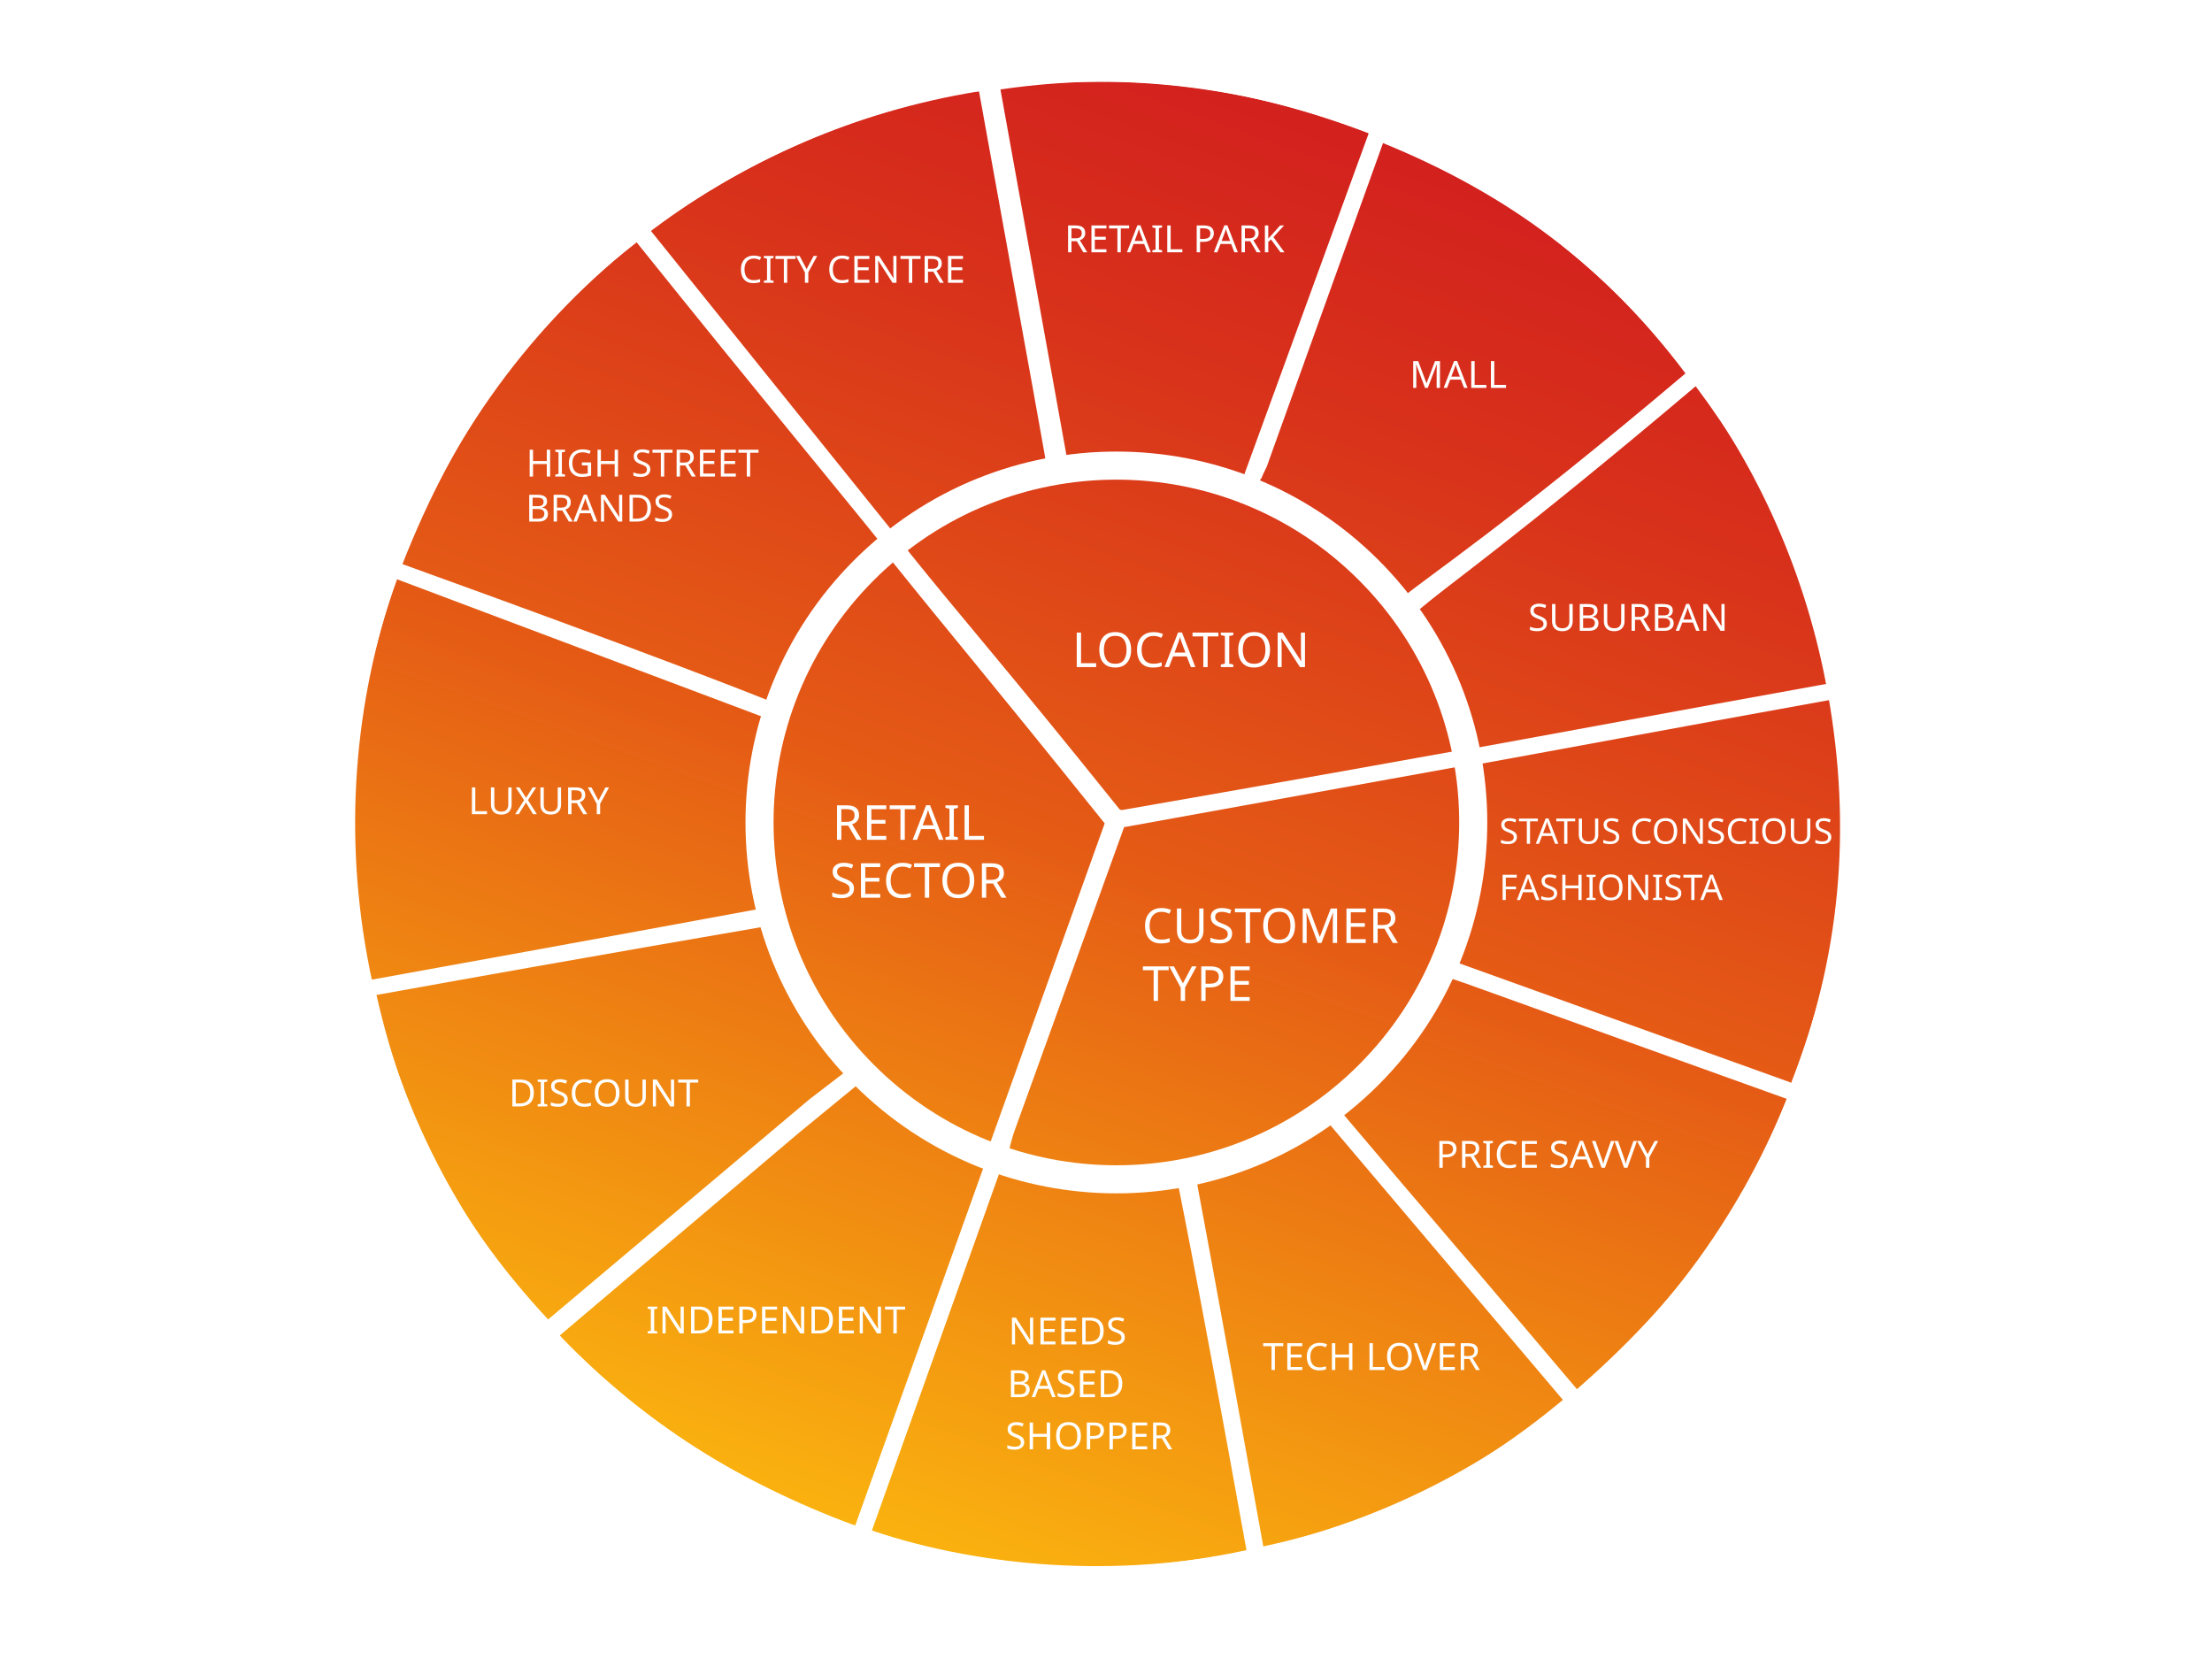
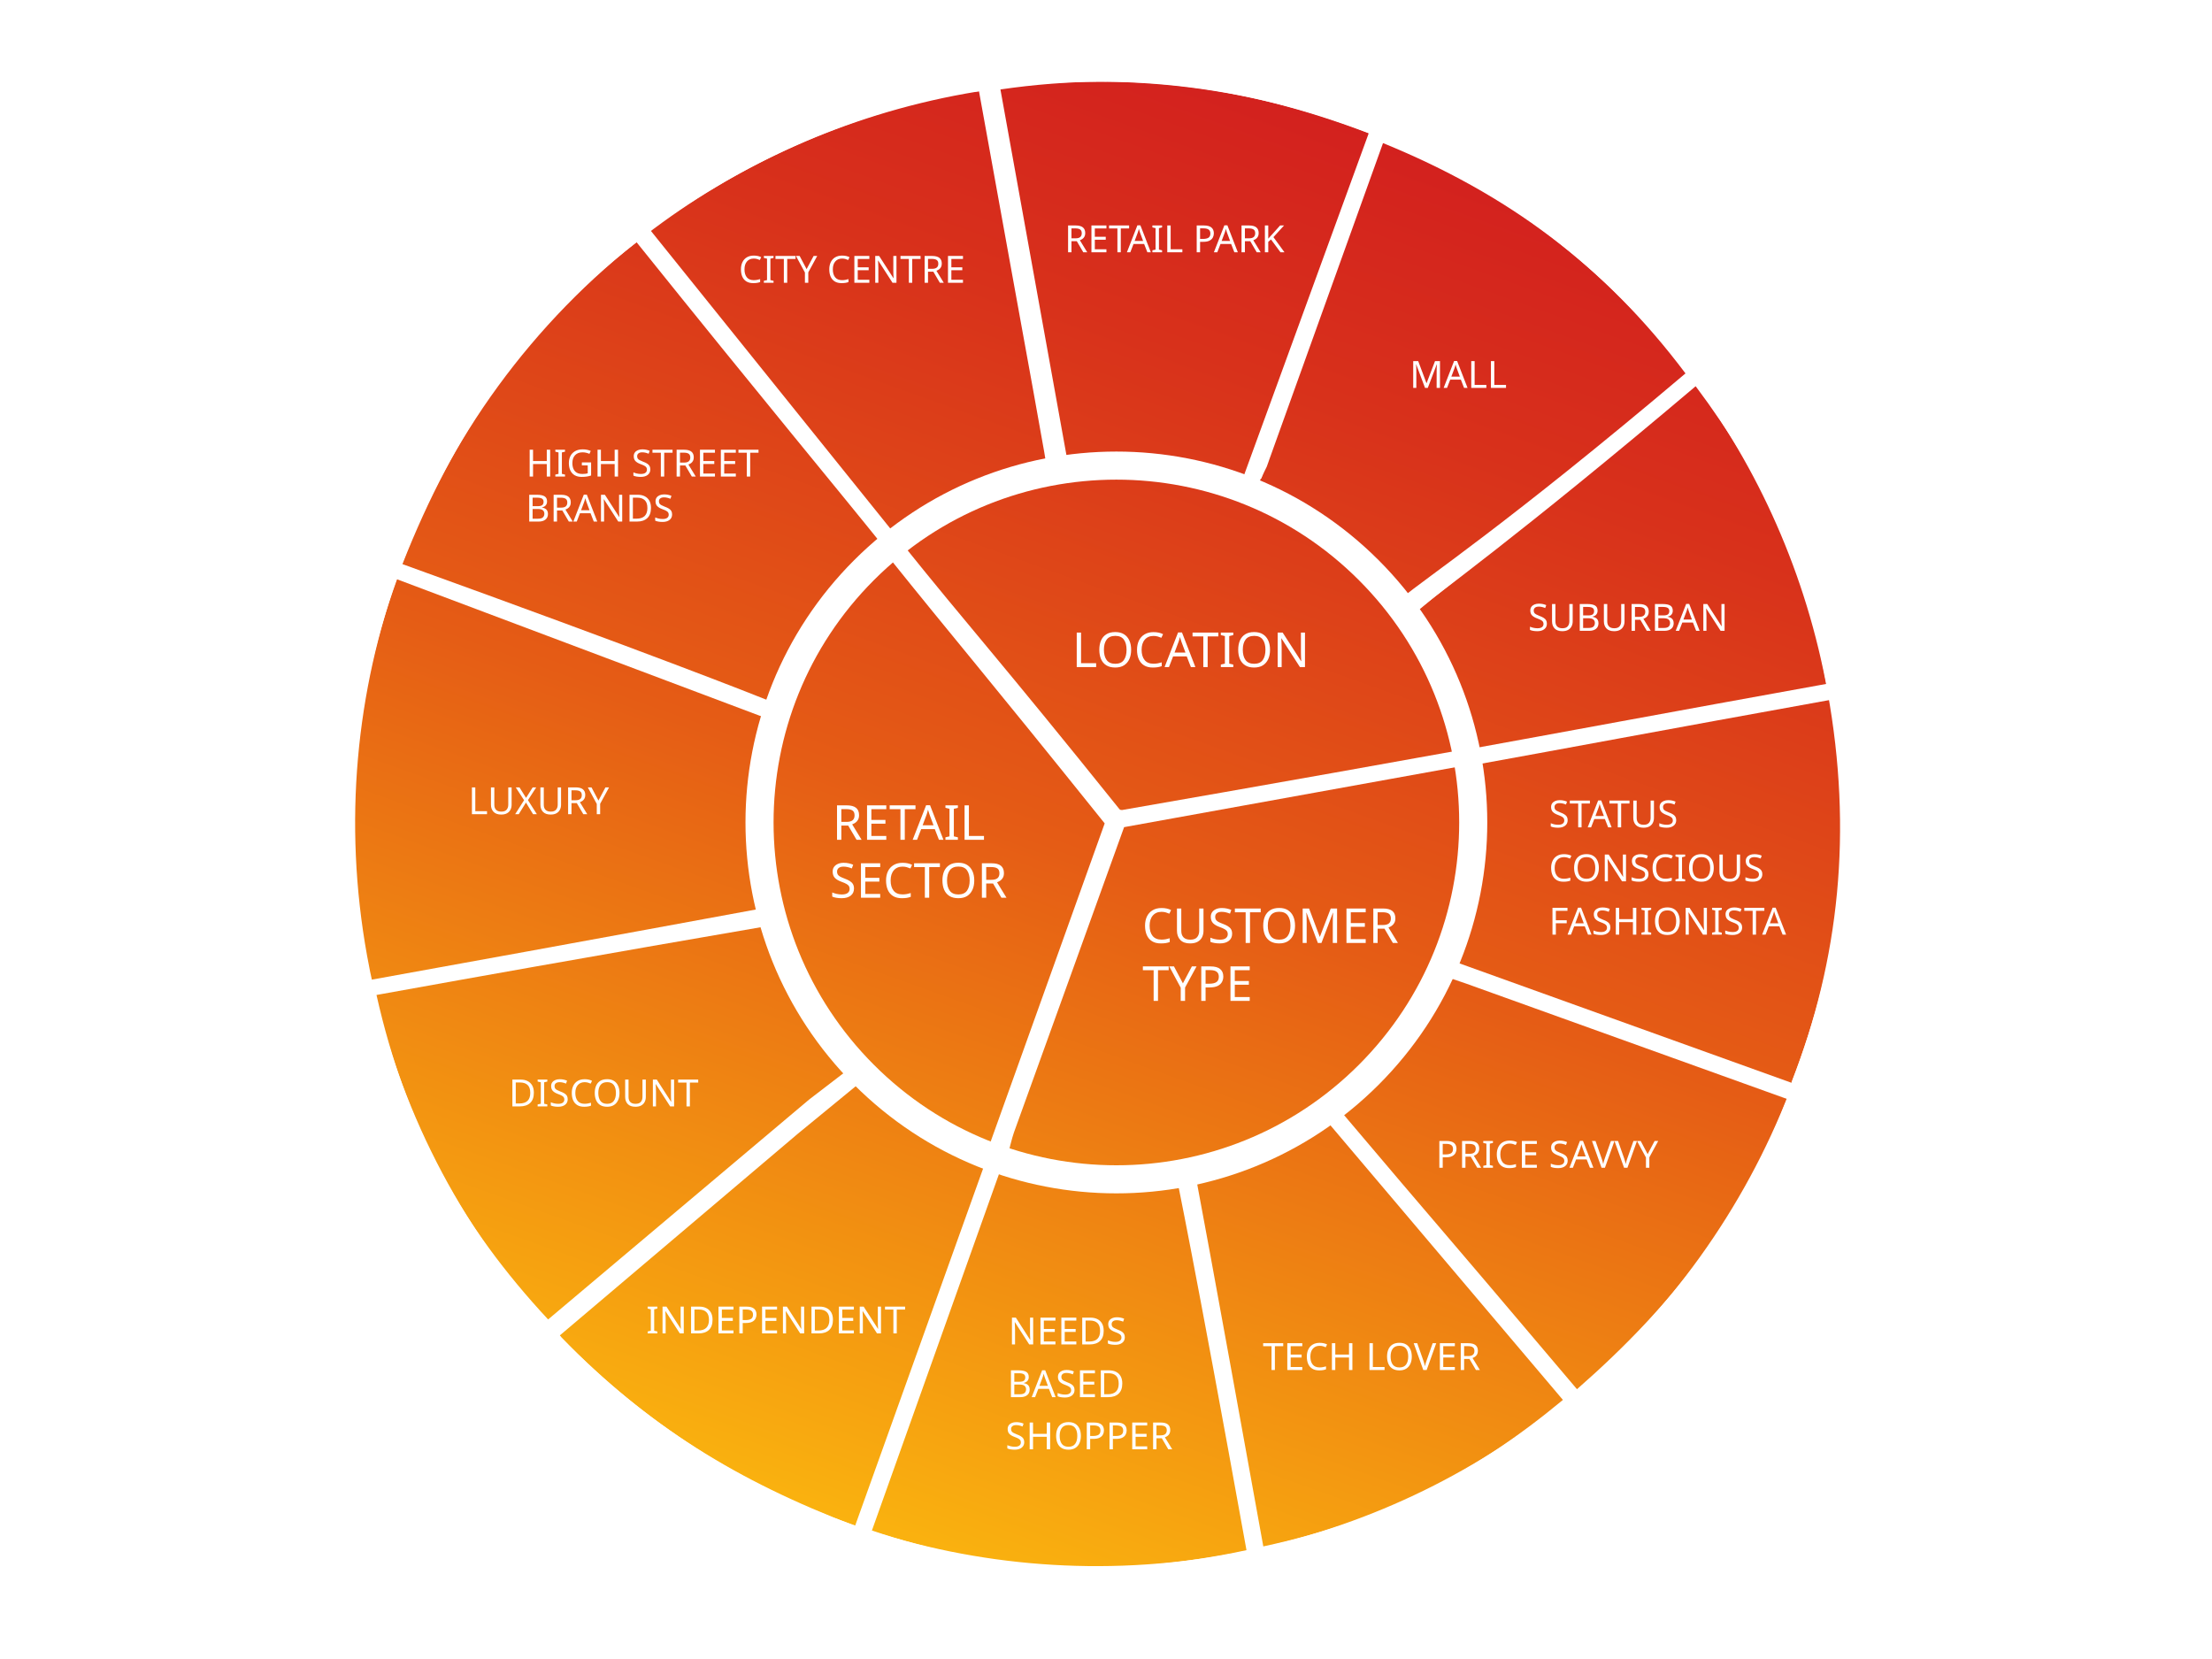
<svg xmlns="http://www.w3.org/2000/svg" version="1.1" width="1024" height="768" xml:space="preserve">
  <defs>
    <linearGradient id="innerBottom_1_-bezier" x1="481.68" y1="725.93" x2="705.62" y2="102.71" gradientUnits="userSpaceOnUse">
      <stop offset="0" stop-color="rgb(250, 178, 15)" stop-opacity="1" />
      <stop offset="0" stop-color="rgb(250, 178, 15)" stop-opacity="1" />
      <stop offset="0.48" stop-color="rgb(229, 92, 21)" stop-opacity="1" />
      <stop offset="0.82" stop-color="rgb(216, 49, 27)" stop-opacity="1" />
      <stop offset="1" stop-color="rgb(211, 33, 30)" stop-opacity="1" />
    </linearGradient>
    <linearGradient id="innerTop_1_-bezier9" x1="409.05" y1="684.29" x2="628.3" y2="74.13" gradientUnits="userSpaceOnUse">
      <stop offset="0" stop-color="rgb(250, 178, 15)" stop-opacity="1" />
      <stop offset="0" stop-color="rgb(250, 178, 15)" stop-opacity="1" />
      <stop offset="0.48" stop-color="rgb(229, 92, 21)" stop-opacity="1" />
      <stop offset="0.82" stop-color="rgb(216, 49, 27)" stop-opacity="1" />
      <stop offset="1" stop-color="rgb(211, 33, 30)" stop-opacity="1" />
    </linearGradient>
    <linearGradient id="innerLeft_1_-bezier10" x1="324.42" y1="668.77" x2="547.33" y2="48.41" gradientUnits="userSpaceOnUse">
      <stop offset="0" stop-color="rgb(250, 178, 15)" stop-opacity="1" />
      <stop offset="0" stop-color="rgb(250, 178, 15)" stop-opacity="1" />
      <stop offset="0.48" stop-color="rgb(229, 92, 21)" stop-opacity="1" />
      <stop offset="0.82" stop-color="rgb(216, 49, 27)" stop-opacity="1" />
      <stop offset="1" stop-color="rgb(211, 33, 30)" stop-opacity="1" />
    </linearGradient>
    <linearGradient id="bezier_1_-bezier21" x1="585.57" y1="757.75" x2="811.19" y2="129.83" gradientUnits="userSpaceOnUse">
      <stop offset="0" stop-color="rgb(250, 178, 15)" stop-opacity="1" />
      <stop offset="0" stop-color="rgb(250, 178, 15)" stop-opacity="1" />
      <stop offset="0.48" stop-color="rgb(229, 92, 21)" stop-opacity="1" />
      <stop offset="0.82" stop-color="rgb(216, 49, 27)" stop-opacity="1" />
      <stop offset="1" stop-color="rgb(211, 33, 30)" stop-opacity="1" />
    </linearGradient>
    <linearGradient id="bezier4_1_-bezier22" x1="494.57" y1="718" x2="718.73" y2="94.13" gradientUnits="userSpaceOnUse">
      <stop offset="0" stop-color="rgb(250, 178, 15)" stop-opacity="1" />
      <stop offset="0" stop-color="rgb(250, 178, 15)" stop-opacity="1" />
      <stop offset="0.48" stop-color="rgb(229, 92, 21)" stop-opacity="1" />
      <stop offset="0.82" stop-color="rgb(216, 49, 27)" stop-opacity="1" />
      <stop offset="1" stop-color="rgb(211, 33, 30)" stop-opacity="1" />
    </linearGradient>
    <linearGradient id="bezier5_1_-bezier23" x1="325.55" y1="671.7" x2="554.92" y2="33.35" gradientUnits="userSpaceOnUse">
      <stop offset="0" stop-color="rgb(250, 178, 15)" stop-opacity="1" />
      <stop offset="0" stop-color="rgb(250, 178, 15)" stop-opacity="1" />
      <stop offset="0.48" stop-color="rgb(229, 92, 21)" stop-opacity="1" />
      <stop offset="0.82" stop-color="rgb(216, 49, 27)" stop-opacity="1" />
      <stop offset="1" stop-color="rgb(211, 33, 30)" stop-opacity="1" />
    </linearGradient>
    <linearGradient id="bezier16_1_-bezier24" x1="224.89" y1="629.36" x2="451.11" y2="-0.25" gradientUnits="userSpaceOnUse">
      <stop offset="0" stop-color="rgb(250, 178, 15)" stop-opacity="1" />
      <stop offset="0" stop-color="rgb(250, 178, 15)" stop-opacity="1" />
      <stop offset="0.48" stop-color="rgb(229, 92, 21)" stop-opacity="1" />
      <stop offset="0.82" stop-color="rgb(216, 49, 27)" stop-opacity="1" />
      <stop offset="1" stop-color="rgb(211, 33, 30)" stop-opacity="1" />
    </linearGradient>
    <linearGradient id="bezier22_1_-bezier25" x1="321.29" y1="679.58" x2="547.41" y2="50.28" gradientUnits="userSpaceOnUse">
      <stop offset="0" stop-color="rgb(250, 178, 15)" stop-opacity="1" />
      <stop offset="0" stop-color="rgb(250, 178, 15)" stop-opacity="1" />
      <stop offset="0.48" stop-color="rgb(229, 92, 21)" stop-opacity="1" />
      <stop offset="0.82" stop-color="rgb(216, 49, 27)" stop-opacity="1" />
      <stop offset="1" stop-color="rgb(211, 33, 30)" stop-opacity="1" />
    </linearGradient>
    <linearGradient id="bezier23_1_-bezier26" x1="172.89" y1="605.37" x2="394.83" y2="-12.29" gradientUnits="userSpaceOnUse">
      <stop offset="0" stop-color="rgb(250, 178, 15)" stop-opacity="1" />
      <stop offset="0" stop-color="rgb(250, 178, 15)" stop-opacity="1" />
      <stop offset="0.48" stop-color="rgb(229, 92, 21)" stop-opacity="1" />
      <stop offset="0.82" stop-color="rgb(216, 49, 27)" stop-opacity="1" />
      <stop offset="1" stop-color="rgb(211, 33, 30)" stop-opacity="1" />
    </linearGradient>
    <linearGradient id="bezier24_1_-bezier27" x1="225.21" y1="639.71" x2="448.06" y2="19.53" gradientUnits="userSpaceOnUse">
      <stop offset="0" stop-color="rgb(250, 178, 15)" stop-opacity="1" />
      <stop offset="0" stop-color="rgb(250, 178, 15)" stop-opacity="1" />
      <stop offset="0.48" stop-color="rgb(229, 92, 21)" stop-opacity="1" />
      <stop offset="0.82" stop-color="rgb(216, 49, 27)" stop-opacity="1" />
      <stop offset="1" stop-color="rgb(211, 33, 30)" stop-opacity="1" />
    </linearGradient>
    <linearGradient id="bezier27_1_-bezier28" x1="170.77" y1="616.12" x2="394.88" y2="-7.62" gradientUnits="userSpaceOnUse">
      <stop offset="0" stop-color="rgb(250, 178, 15)" stop-opacity="1" />
      <stop offset="0" stop-color="rgb(250, 178, 15)" stop-opacity="1" />
      <stop offset="0.48" stop-color="rgb(229, 92, 21)" stop-opacity="1" />
      <stop offset="0.82" stop-color="rgb(216, 49, 27)" stop-opacity="1" />
      <stop offset="1" stop-color="rgb(211, 33, 30)" stop-opacity="1" />
    </linearGradient>
    <linearGradient id="bezier2_1_-bezier29" x1="631.37" y1="772.7" x2="854.63" y2="151.35" gradientUnits="userSpaceOnUse">
      <stop offset="0" stop-color="rgb(250, 178, 15)" stop-opacity="1" />
      <stop offset="0" stop-color="rgb(250, 178, 15)" stop-opacity="1" />
      <stop offset="0.48" stop-color="rgb(229, 92, 21)" stop-opacity="1" />
      <stop offset="0.82" stop-color="rgb(216, 49, 27)" stop-opacity="1" />
      <stop offset="1" stop-color="rgb(211, 33, 30)" stop-opacity="1" />
    </linearGradient>
    <linearGradient id="bezier3_1_-bezier30" x1="628.64" y1="777.59" x2="850.38" y2="160.5" gradientUnits="userSpaceOnUse">
      <stop offset="0" stop-color="rgb(250, 178, 15)" stop-opacity="1" />
      <stop offset="0" stop-color="rgb(250, 178, 15)" stop-opacity="1" />
      <stop offset="0.48" stop-color="rgb(229, 92, 21)" stop-opacity="1" />
      <stop offset="0.82" stop-color="rgb(216, 49, 27)" stop-opacity="1" />
      <stop offset="1" stop-color="rgb(211, 33, 30)" stop-opacity="1" />
    </linearGradient>
    <linearGradient id="bezier11_1_-bezier31" x1="577.56" y1="766.49" x2="800.61" y2="145.74" gradientUnits="userSpaceOnUse">
      <stop offset="0" stop-color="rgb(250, 178, 15)" stop-opacity="1" />
      <stop offset="0" stop-color="rgb(250, 178, 15)" stop-opacity="1" />
      <stop offset="0.48" stop-color="rgb(229, 92, 21)" stop-opacity="1" />
      <stop offset="0.82" stop-color="rgb(216, 49, 27)" stop-opacity="1" />
      <stop offset="1" stop-color="rgb(211, 33, 30)" stop-opacity="1" />
    </linearGradient>
    <linearGradient id="bezier15_1_-bezier32" x1="481.65" y1="736.56" x2="711.46" y2="97" gradientUnits="userSpaceOnUse">
      <stop offset="0" stop-color="rgb(250, 178, 15)" stop-opacity="1" />
      <stop offset="0" stop-color="rgb(250, 178, 15)" stop-opacity="1" />
      <stop offset="0.48" stop-color="rgb(229, 92, 21)" stop-opacity="1" />
      <stop offset="0.82" stop-color="rgb(216, 49, 27)" stop-opacity="1" />
      <stop offset="1" stop-color="rgb(211, 33, 30)" stop-opacity="1" />
    </linearGradient>
  </defs>
  <g id="xMLID_1_">
    <g id="piemenugroup">
      <path id="bezier" stroke="none" fill="url(#innerBottom_1_-bezier)" d="M 667.41,443.02 C 667.41,443.02 642.98,491.74 614.22,510.91 584.39,530.8 548.62,539.35 548.07,539.45 517.94,544.89 493.57,543.63 466.77,533.83 466.77,533.83 468.53,526.57 469.36,524.32 L 495.74,451.23 C 496.33,449.57 520.38,382.91 520.38,382.91 582.06,371.78 595.92,369.23 678.22,354.36 684.45,388.85 680.85,413.35 667.41,443.02 Z M 667.41,443.02" />
      <path id="bezier2" stroke="none" fill="rgb(246, 0, 206)" d="M 683.54,453.05 L 680.51,451.95 C 681.47,452.29 682.47,452.67 683.54,453.05 Z M 683.54,453.05" />
      <path id="bezier3" stroke="none" fill="rgb(246, 0, 206)" d="M 608.01,145.12 L 604.09,156 C 605.34,152.53 606.65,148.91 608.01,145.12 Z M 608.01,145.12" />
      <path id="bezier4" stroke="none" fill="rgb(246, 0, 206)" d="M 602.88,159.39 L 600.55,165.87 C 601.31,163.77 602.07,161.62 602.88,159.39 Z M 602.88,159.39" />
      <path id="bezier5" stroke="none" fill="rgb(246, 0, 206)" d="M 600.56,165.87 L 598.37,171.93 C 599.06,169.97 599.8,167.96 600.56,165.87 Z M 600.56,165.87" />
      <path id="bezier6" stroke="none" fill="rgb(246, 0, 206)" d="M 587.08,203.34 L 585.99,206.39 C 586.33,205.43 586.69,204.41 587.08,203.34 Z M 587.08,203.34" />
      <path id="bezier7" stroke="none" fill="rgb(246, 0, 206)" d="M 585.99,206.39 L 585.01,209.1 C 585.33,208.26 585.65,207.34 585.99,206.39 Z M 585.99,206.39" />
      <path id="bezier8" stroke="none" fill="rgb(246, 0, 206)" d="M 584.55,210.44 L 583.77,212.58 C 584.01,211.92 584.26,211.2 584.55,210.44 Z M 584.55,210.44" />
      <path id="bezier9" stroke="none" fill="url(#innerTop_1_-bezier9)" d="M 518.66,375.12 C 461.31,303.67 448.8,290.49 417.47,251.44 438.69,233.99 464.61,223.81 493.58,218.58 494.11,218.48 495.63,218.22 496.17,218.15 526.73,212.93 553.91,219.42 580.93,229.82 611.71,241.68 632.78,259.7 651.85,286.9 665.31,306.05 671.74,324.09 677.36,347.01 595.05,361.88 518.66,375.12 518.66,375.12 Z M 518.66,375.12" />
      <path id="bezier10" stroke="none" fill="url(#innerLeft_1_-bezier10)" d="M 360.47,422.69 C 359.14,417.88 356.12,408.71 355.71,403.66 353.55,376.41 353.57,356.2 361.77,331.88 369.96,307.55 380.94,285.03 411.06,257.5 442.39,296.54 454.05,309.73 511.39,381.17 L 457.77,530.8 C 433.98,522.11 416.51,509.2 398.95,491.02 380.14,471.52 368.02,450.26 360.47,422.69 Z M 360.47,422.69" />
      <path id="bezier11" stroke="none" fill="rgb(246, 0, 206)" d="M 509.85,400.11 L 510.75,397.56 C 510.47,398.38 510.15,399.22 509.85,400.11 Z M 509.85,400.11" />
      <path id="bezier12" stroke="none" fill="rgb(246, 0, 206)" d="M 492.09,449.55 L 493.83,444.65 C 493.25,446.25 492.68,447.88 492.09,449.55 Z M 492.09,449.55" />
      <path id="bezier13" stroke="none" fill="rgb(246, 0, 206)" d="M 462.78,531.08 L 465.25,524.23 C 464.42,526.48 463.62,528.76 462.78,531.08 Z M 462.78,531.08" />
      <path id="bezier14" stroke="none" fill="rgb(246, 0, 206)" d="M 359.75,330.27 L 359,330.01 C 358.99,329.97 358.99,329.97 359.02,329.96 359.34,330.09 359.57,330.2 359.75,330.27 Z M 359.75,330.27" />
      <path id="bezier15" stroke="none" fill="rgb(246, 0, 206)" d="M 359.02,329.96 C 359,329.97 359,329.97 359.01,330.01 L 184.34,264.6 C 184.35,264.55 184.36,264.49 184.4,264.44 297.96,305.4 350.95,326.69 359.02,329.96 Z M 359.02,329.96" />
      <path id="bezier16" stroke="none" fill="rgb(246, 0, 206)" d="M 377.08,513.01 L 380.09,510.46 C 379.14,511.3 378.14,512.14 377.08,513.01 Z M 377.08,513.01" />
      <path id="bezier17" stroke="none" fill="rgb(246, 0, 206)" d="M 367.46,521.17 L 371.49,517.77 C 370.21,518.85 368.86,519.98 367.46,521.17 Z M 367.46,521.17" />
      <path id="bezier18" stroke="none" fill="rgb(246, 0, 206)" d="M 360.78,526.83 L 365.32,522.98 C 363.86,524.21 362.34,525.5 360.78,526.83 Z M 360.78,526.83" />
      <path id="bezier19" stroke="none" fill="rgb(246, 0, 206)" d="M 256.32,615.21 C 256.17,615.32 256.02,615.45 255.88,615.58 L 255.88,615.57 256.32,615.21 Z M 256.32,615.21" />
      <path id="bezier20" stroke="none" fill="rgb(246, 0, 206)" d="M 184.4,264.44 C 184.36,264.49 184.35,264.55 184.34,264.6 L 172.93,260.31 C 176.82,261.72 180.64,263.09 184.4,264.44 Z M 184.4,264.44" />
      <g id="outerTop">
        <path id="bezier21" stroke="none" fill="url(#bezier_1_-bezier21)" d="M 845.49,316.6 C 770.53,330.13 719.43,339.7 681.22,346.6 676.79,322.05 667.85,303.16 654.39,284 665.19,274.86 702.21,248.82 784.97,178.8 816.16,220.32 835.64,261.99 845.49,316.6 Z M 845.49,316.6" />
        <path id="bezier22" stroke="none" fill="url(#bezier4_1_-bezier22)" d="M 640.24,66.24 C 697.8,89.71 742.72,122.89 780.26,172.86 697.5,242.88 659.82,267.63 649.02,276.78 629.95,249.57 612.12,239.38 581.58,225.86 L 586.38,216.13 587.16,213.99 587.62,212.65 588.6,209.94 589.69,206.89 600.98,175.48 603.17,169.42 605.49,162.93 606.71,159.55 610.62,148.66 640.24,66.24 Z M 640.24,66.24" />
        <path id="bezier23" stroke="none" fill="url(#bezier5_1_-bezier23)" d="M 633.62,61.69 L 573.98,225.22 C 539.06,210.87 494.42,214.76 494.42,214.76 494.42,214.76 487.44,176.08 463.13,41.41 525.78,32.27 579,41 633.62,61.69 Z M 633.62,61.69" />
        <path id="bezier24" stroke="none" fill="url(#bezier16_1_-bezier24)" d="M 453.2,42.24 C 477.51,176.91 485.21,217.64 484.67,217.73 455.71,222.96 436.74,231.41 415.52,248.86 393.08,220.9 361.79,182.17 300.91,106.38 345.19,74.93 389.89,54.24 445.62,42.85 449.5,42.06 449.3,42.79 453.2,42.24 Z M 453.2,42.24" />
      </g>
      <g id="outerLeft">
        <path id="bezier25" stroke="none" fill="url(#bezier22_1_-bezier25)" d="M 455.96,538.58 L 395.84,706.37 C 341.36,685.62 299.84,660.1 259.63,619.01 259.77,618.88 259.04,618.26 259.2,618.16 L 369.46,524.74 C 370.87,523.55 398.44,500.96 398.44,500.96 415.98,519.13 432.16,529.89 455.96,538.58 Z M 455.96,538.58" />
        <path id="bezier26" stroke="none" fill="url(#bezier23_1_-bezier26)" d="M 409.57,253.65 C 384.52,274.23 366.88,293.9 357.2,324.87 349.13,321.61 299.86,302.11 186.29,261.14 210.29,200.31 242.72,152.21 294.71,112.17 355.58,187.96 387.12,225.69 409.57,253.65 Z M 409.57,253.65" />
        <path id="bezier27" stroke="none" fill="url(#bezier24_1_-bezier27)" d="M 391.95,494.11 L 392.36,495.36 374.57,509.01 253.74,610.81 C 213.59,567.66 188.06,521.8 174.29,460.6 281.91,441.17 348.1,430 355.12,428.73 362.68,456.3 373.75,474.25 391.95,494.11 Z M 391.95,494.11" />
        <path id="bezier28" stroke="none" fill="url(#bezier27_1_-bezier28)" d="M 183.8,268.17 L 354.29,332.31 C 340.23,368.73 351.72,415.65 353.05,420.46 346.02,421.72 279.43,434.13 171.81,453.56 170.69,448.7 170.33,447.5 169.44,442.53 158.27,380.69 163.85,323.29 183.8,268.17 Z M 183.8,268.17" />
      </g>
      <g id="outerBottom">
        <path id="bezier29" stroke="none" fill="url(#bezier2_1_-bezier29)" d="M 681.22,354.36 C 719.44,347.47 772.08,337.58 847.04,324.05 858.69,388.57 851.39,443.99 829.35,500.95 L 829.35,501.26 667.41,443.02 C 680.85,413.35 687.45,388.85 681.22,354.36 Z M 681.22,354.36" />
        <path id="bezier30" stroke="none" fill="url(#bezier3_1_-bezier30)" d="M 681.73,456.42 L 827.18,508.71 C 805.94,563.54 775.04,603.68 730.03,643.1 655.87,555.46 671.87,574.93 621.1,514.91 632.02,507 660.78,476.26 671.38,452.84 L 678.7,455.33 681.73,456.42 Z M 681.73,456.42" />
        <path id="bezier31" stroke="none" fill="url(#bezier11_1_-bezier31)" d="M 615.09,519.99 C 665.86,580 649.36,560.43 723.52,648.06 682.29,682.26 640.49,703.87 584.82,715.88 560.58,581.58 554.12,547.66 554.12,547.66 L 553.26,546.36 C 578.05,541.65 590.53,534.71 615.09,519.99 Z M 615.09,519.99" />
        <path id="bezier32" stroke="none" fill="url(#bezier15_1_-bezier32)" d="M 577.03,717.61 C 573.18,718.46 569.3,719.22 565.41,719.93 506.57,730.54 456.6,726.24 403.63,708.53 L 464.02,539.13 C 490.82,548.93 512.31,551.38 542.43,545.94 542.99,545.84 543.77,543.3 544.31,543.19 544.31,543.19 552.79,583.31 577.03,717.61 Z M 577.03,717.61" />
      </g>
    </g>
    <g id="group7">
      <path id="bezier33" stroke="rgb(255, 255, 255)" stroke-miterlimit="10" fill="none" d="M 184.4,264.44 C 206.71,202.91 246.25,148.67 298.24,108.64 340.43,76.11 390.84,52.96 446.86,42.85 450.76,42.15 454.66,41.51 458.57,40.95 521.22,31.81 582.64,40.27 637.63,62.69 695.19,86.17 745.73,124.96 783.26,174.93 814.45,216.45 836.69,265.69 846.55,320.3 858.2,384.82 852,443.99 829.98,500.96" />
      <path id="bezier34" stroke="rgb(255, 255, 255)" stroke-miterlimit="10" fill="none" d="M 255.88,615.57 C 215.73,572.41 186.21,518.49 172.45,457.29 171.33,452.43 170.33,447.5 169.44,442.53 158.27,380.69 164.38,319.71 184.34,264.59" />
      <path id="bezier35" stroke="rgb(255, 255, 255)" stroke-miterlimit="10" fill="none" d="M 828.99,505.33 C 807.75,560.16 772.72,608.91 727.39,646.49 686.16,680.69 636.4,705.65 580.74,717.66 576.89,718.51 573,719.27 569.1,719.98 510.27,730.59 452.21,725.58 399.25,707.87 344.46,689.56 295.11,657.71 255.88,615.58" />
      <path id="bezier36" stroke="rgb(255, 255, 255)" stroke-width="6.3" stroke-miterlimit="10" fill="none" d="M 359.02,329.96 C 368.71,298.98 387.33,271.4 412.38,250.82 433.6,233.37 459.46,220.96 488.41,215.72 488.95,215.63 489.51,215.53 490.05,215.45 520.61,210.23 550.67,213.7 577.7,224.11 608.48,235.96 635.32,256.79 654.39,284 667.85,303.15 677.45,325.48 681.88,350.02 688.1,384.51 683.23,418.43 669.79,448.1" />
      <path id="bezier37" stroke="rgb(255, 255, 255)" stroke-width="6.3" stroke-miterlimit="10" fill="none" d="M 669.8,448.12 C 657.9,474.43 639.27,497.41 615.7,514.5 596.51,528.43 574.03,538.46 549.23,543.17 548.7,543.29 548.14,543.38 547.58,543.49 517.47,548.92 487.78,545.9 460.98,536.09 437.19,527.4 415.66,513.39 398.11,495.2 379.29,475.72 365.03,451.45 357.48,423.89 356.14,419.08 355.02,414.18 354.12,409.18 349.18,381.82 351.22,354.81 359.01,330" />
      <path id="bezier38" stroke="rgb(255, 255, 255)" stroke-width="6.3" stroke-miterlimit="10" fill="none" d="M 129.01,465.14 C 144.08,462.42 158.57,459.79 172.45,457.29 280.07,437.86 350.45,425.15 357.48,423.89 357.87,423.82 358.05,423.78 358.05,423.78" />
      <path id="bezier39" stroke="rgb(255, 255, 255)" stroke-width="6.3" stroke-miterlimit="10" fill="none" d="M 172.92,260.31 C 176.82,261.72 180.64,263.09 184.4,264.44 297.96,305.4 350.96,326.69 359.02,329.96 359.34,330.09 359.58,330.2 359.75,330.27" />
      <path id="bezier40" stroke="rgb(255, 255, 255)" stroke-width="6.3" stroke-miterlimit="10" fill="none" d="M 359.75,330.27 L 360.12,330.42" />
      <path id="bezier41" stroke="rgb(255, 255, 255)" stroke-width="6.3" stroke-miterlimit="10" fill="none" d="M 291.79,100.56 C 293.98,103.29 296.15,105.98 298.24,108.64 359.12,184.43 389.94,222.86 412.38,250.82 443.71,289.87 458.68,308.52 516.02,379.96" />
      <path id="bezier42" stroke="rgb(255, 255, 255)" stroke-width="6.3" stroke-miterlimit="10" fill="none" d="M 457.76,36.5 C 458.03,37.98 458.3,39.47 458.57,40.95 482.88,175.62 489.76,213.78 489.76,213.78" />
      <path id="bezier43" stroke="rgb(255, 255, 255)" stroke-width="6.3" stroke-miterlimit="10" fill="none" d="M 584.55,210.44 C 584.27,211.19 584.01,211.92 583.77,212.58" />
      <path id="bezier44" stroke="rgb(255, 255, 255)" stroke-width="6.3" stroke-miterlimit="10" fill="none" d="M 587.08,203.34 C 586.69,204.41 586.33,205.43 585.99,206.39 585.65,207.34 585.33,208.26 585.01,209.1" />
      <path id="bezier45" stroke="rgb(255, 255, 255)" stroke-width="6.3" stroke-miterlimit="10" fill="none" d="M 602.88,159.39 C 602.06,161.62 601.31,163.77 600.55,165.87 599.8,167.96 599.06,169.97 598.37,171.93" />
      <path id="bezier46" stroke="rgb(255, 255, 255)" stroke-width="6.3" stroke-miterlimit="10" fill="none" d="M 608.01,145.12 C 606.65,148.91 605.34,152.53 604.09,156" />
      <path id="bezier47" stroke="rgb(255, 255, 255)" stroke-width="6.3" stroke-miterlimit="10" fill="none" d="M 641.85,50.94 L 637.63,62.69" />
      <path id="bezier48" stroke="rgb(255, 255, 255)" stroke-width="6.3" stroke-miterlimit="10" fill="none" d="M 608.01,145.12 L 637.63,62.69" />
      <path id="bezier49" stroke="rgb(255, 255, 255)" stroke-width="6.3" stroke-miterlimit="10" fill="none" d="M 602.88,159.39 L 604.09,156" />
      <path id="bezier50" stroke="rgb(255, 255, 255)" stroke-width="6.3" stroke-miterlimit="10" fill="none" d="M 587.08,203.34 L 598.37,171.93" />
      <path id="bezier51" stroke="rgb(255, 255, 255)" stroke-width="6.3" stroke-miterlimit="10" fill="none" d="M 584.55,210.44 L 585.01,209.1" />
      <path id="bezier52" stroke="rgb(255, 255, 255)" stroke-width="6.3" stroke-miterlimit="10" fill="none" d="M 580.93,220.48 L 583.77,212.58" />
      <path id="bezier53" stroke="rgb(255, 255, 255)" stroke-width="6.3" stroke-miterlimit="10" fill="none" d="M 788.01,170.92 C 786.41,172.28 784.82,173.62 783.26,174.93 708.61,238.1 673.29,264.27 654.39,280.27 651.66,282.55 654.39,284 654.39,284" />
      <path id="bezier54" stroke="rgb(255, 255, 255)" stroke-width="6.3" stroke-miterlimit="10" fill="none" d="M 516.35,379.91 C 516.62,379.86 516.89,379.81 517.16,379.76 578.84,368.62 599.58,364.88 681.88,350.02 720.1,343.12 771.58,333.83 846.55,320.29 851.68,319.37 856.92,318.42 862.26,317.45" />
      <path id="bezier55" stroke="rgb(255, 255, 255)" stroke-width="6.3" stroke-miterlimit="10" fill="none" d="M 683.54,453.05 C 682.47,452.67 681.47,452.29 680.51,451.95" />
      <path id="bezier56" stroke="rgb(255, 255, 255)" stroke-width="6.3" stroke-miterlimit="10" fill="none" d="M 835.96,507.82 L 829.01,505.33" />
      <path id="bezier57" stroke="rgb(255, 255, 255)" stroke-width="6.3" stroke-miterlimit="10" fill="none" d="M 683.54,453.05 L 828.99,505.33 829.01,505.33" />
      <path id="bezier58" stroke="rgb(255, 255, 255)" stroke-width="6.3" stroke-miterlimit="10" fill="none" d="M 666.42,446.89 L 669.79,448.09 669.8,448.11 671.74,442.58" />
      <path id="bezier59" stroke="rgb(255, 255, 255)" stroke-width="6.3" stroke-miterlimit="10" fill="none" d="M 732.06,652.03 C 730.46,650.15 728.9,648.3 727.38,646.49 653.22,558.86 666.47,574.52 615.7,514.5" />
      <path id="bezier60" stroke="rgb(255, 255, 255)" stroke-width="6.3" stroke-miterlimit="10" fill="none" d="M 582.5,725.5 C 578.03,700.78 584.39,737.91 580.74,717.67 556.49,583.37 549.23,543.19 549.23,543.19" />
      <path id="bezier61" stroke="rgb(255, 255, 255)" stroke-width="6.3" stroke-miterlimit="10" fill="none" d="M 509.85,400.11 C 510.15,399.22 510.47,398.38 510.75,397.56" />
      <path id="bezier62" stroke="rgb(255, 255, 255)" stroke-width="6.3" stroke-miterlimit="10" fill="none" d="M 492.09,449.55 C 492.68,447.88 493.25,446.25 493.83,444.65" />
      <path id="bezier63" stroke="rgb(255, 255, 255)" stroke-width="6.3" stroke-miterlimit="10" fill="none" d="M 462.78,531.08 C 463.62,528.76 464.42,526.48 465.25,524.23" />
      <path id="bezier64" stroke="rgb(255, 255, 255)" stroke-width="6.3" stroke-miterlimit="10" fill="none" d="M 462.78,531.08 L 460.98,536.09 399.25,707.88 398.2,710.79" />
      <path id="bezier65" stroke="rgb(255, 255, 255)" stroke-width="6.3" stroke-miterlimit="10" fill="none" d="M 492.09,449.55 L 465.25,524.23" />
      <path id="bezier66" stroke="rgb(255, 255, 255)" stroke-width="6.3" stroke-miterlimit="10" fill="none" d="M 509.85,400.11 L 493.83,444.65" />
      <path id="bezier67" stroke="rgb(255, 255, 255)" stroke-width="6.3" stroke-miterlimit="10" fill="none" d="M 518.86,374.98 L 517.16,379.76 510.75,397.56" />
      <path id="bezier68" stroke="rgb(255, 255, 255)" stroke-width="6.3" stroke-miterlimit="10" fill="none" d="M 377.08,513.01 C 378.14,512.14 379.14,511.3 380.09,510.46" />
      <path id="bezier69" stroke="rgb(255, 255, 255)" stroke-width="6.3" stroke-miterlimit="10" fill="none" d="M 367.46,521.17 C 368.86,519.98 370.21,518.85 371.49,517.77" />
      <path id="bezier70" stroke="rgb(255, 255, 255)" stroke-width="6.3" stroke-miterlimit="10" fill="none" d="M 360.78,526.83 C 362.34,525.5 363.86,524.21 365.32,522.98" />
      <path id="bezier71" stroke="rgb(255, 255, 255)" stroke-width="6.3" stroke-miterlimit="10" fill="none" d="M 255.88,615.58 C 256.02,615.45 256.16,615.32 256.32,615.21" />
      <path id="bezier72" stroke="rgb(255, 255, 255)" stroke-width="6.3" stroke-miterlimit="10" fill="none" d="M 255.88,615.58 L 251,619.7" />
      <path id="bezier73" stroke="rgb(255, 255, 255)" stroke-width="6.3" stroke-miterlimit="10" fill="none" d="M 360.78,526.83 L 256.32,615.21" />
      <path id="bezier74" stroke="rgb(255, 255, 255)" stroke-width="6.3" stroke-miterlimit="10" fill="none" d="M 367.46,521.17 L 365.32,522.98" />
      <path id="bezier75" stroke="rgb(255, 255, 255)" stroke-width="6.3" stroke-miterlimit="10" fill="none" d="M 377.08,513.01 L 371.49,517.77" />
      <path id="bezier76" stroke="rgb(255, 255, 255)" stroke-width="6.3" stroke-miterlimit="10" fill="none" d="M 397.95,495.36 L 380.09,510.46" />
    </g>
  </g>
  <path id="bezier77" stroke="none" fill="none" d="M 324.33,373.56 L 537.24,373.56 537.24,443.55 324.33,443.55 324.33,373.56 Z M 324.33,373.56" />
  <path id="bezier78" stroke="none" fill="none" d="M 371.27,368.51 L 550.04,368.51 550.04,413.2 371.27,413.2 371.27,368.51 Z M 371.27,368.51" />
  <rect id="rectangle" stroke="none" fill="none" x="385.31" y="367.77" width="134.08" height="44.69" />
  <text fill="rgb(255, 255, 255)" font-family="GillSans, 'Gill Sans', 'Gill Sans MT', Calibri, sans-serif" font-size="22.35" x="385.31" y="367.77">
    <tspan x="385.31" y="388.77">RETAIL</tspan>
  </text>
  <path id="bezier79" stroke="none" fill="none" d="M 380.22,395.32 L 581.33,395.32 581.33,440.01 380.22,440.01 380.22,395.32 Z M 380.22,395.32" />
  <rect id="rectangle2" stroke="none" fill="none" x="384.12" y="394.59" width="134.08" height="44.69" />
  <text fill="rgb(255, 255, 255)" font-family="GillSans, 'Gill Sans', 'Gill Sans MT', Calibri, sans-serif" font-size="22.35" x="384.12" y="394.59">
    <tspan x="384.12" y="415.59">SECTOR</tspan>
  </text>
  <path id="bezier80" stroke="none" fill="none" d="M 462.07,266.77 L 649.02,266.77 649.02,325.23 462.07,325.23 462.07,266.77 Z M 462.07,266.77" />
  <path id="bezier81" stroke="none" fill="none" d="M 520.1,261.72 L 631.83,261.72 631.83,306.41 520.1,306.41 520.1,261.72 Z M 520.1,261.72" />
  <path id="bezier82" stroke="none" fill="none" d="M 483.02,288.53 L 728.83,288.53 728.83,333.23 483.02,333.23 483.02,288.53 Z M 483.02,288.53" />
  <rect id="rectangle3" stroke="none" fill="none" x="496.28" y="287.8" width="178.77" height="44.69" />
  <text fill="rgb(255, 255, 255)" font-family="GillSans, 'Gill Sans', 'Gill Sans MT', Calibri, sans-serif" font-size="22.35" x="496.28" y="287.8">
    <tspan x="496.28" y="308.8">LOCATION</tspan>
  </text>
  <path id="bezier83" stroke="none" fill="none" d="M 463.81,421.3 L 695.7,421.3 695.7,518.64 463.81,518.64 463.81,421.3 Z M 463.81,421.3" />
  <path id="bezier84" stroke="none" fill="none" d="M 544.31,416.25 L 656.04,416.25 656.04,460.94 544.31,460.94 544.31,416.25 Z M 544.31,416.25" />
  <rect id="rectangle4" stroke="none" fill="none" x="528.71" y="415.52" width="178.77" height="44.69" />
  <text fill="rgb(255, 255, 255)" font-family="GillSans, 'Gill Sans', 'Gill Sans MT', Calibri, sans-serif" font-size="22.35" x="528.71" y="415.52">
    <tspan x="528.71" y="436.52">CUSTOMER</tspan>
  </text>
  <path id="bezier85" stroke="none" fill="none" d="M 528.85,443.06 L 707.62,443.06 707.62,487.76 528.85,487.76 528.85,443.06 Z M 528.85,443.06" />
  <rect id="rectangle5" stroke="none" fill="none" x="528.85" y="442.33" width="89.39" height="44.69" />
  <text fill="rgb(255, 255, 255)" font-family="GillSans, 'Gill Sans', 'Gill Sans MT', Calibri, sans-serif" font-size="22.35" x="528.85" y="442.33">
    <tspan x="528.85" y="463.33">TYPE</tspan>
  </text>
  <path id="bezier86" stroke="none" fill="none" d="M 227.71,208.76 L 380.35,208.76 380.35,288.96 227.71,288.96 227.71,208.76 Z M 227.71,208.76" />
  <path id="bezier87" stroke="none" fill="none" d="M 284.84,205 L 389.13,205 389.13,239.77 284.84,239.77 284.84,205 Z M 284.84,205" />
  <rect id="rectangle6" stroke="none" fill="none" x="243.51" y="204.6" width="191.16" height="34.76" />
  <text fill="rgb(255, 255, 255)" font-family="GillSans, 'Gill Sans', 'Gill Sans MT', Calibri, sans-serif" font-size="17.38" x="243.51" y="204.6">
    <tspan x="243.51" y="220.6">HIGH STREET</tspan>
  </text>
  <path id="bezier88" stroke="none" fill="none" d="M 243.31,225.86 L 451.87,225.86 451.87,260.62 243.31,260.62 243.31,225.86 Z M 243.31,225.86" />
  <rect id="rectangle7" stroke="none" fill="none" x="243.31" y="225.45" width="104.27" height="34.76" />
  <text fill="rgb(255, 255, 255)" font-family="GillSans, 'Gill Sans', 'Gill Sans MT', Calibri, sans-serif" font-size="17.38" x="243.31" y="225.45">
    <tspan x="243.31" y="241.45">BRANDS</tspan>
  </text>
  <path id="bezier89" stroke="none" fill="none" d="M 142.49,365.07 L 347.1,365.07 347.1,387.01 142.49,387.01 142.49,365.07 Z M 142.49,365.07" />
  <path id="bezier90" stroke="none" fill="none" d="M 216.78,361.31 L 303.68,361.31 303.68,396.08 216.78,396.08 216.78,361.31 Z M 216.78,361.31" />
  <rect id="rectangle8" stroke="none" fill="none" x="216.78" y="360.91" width="104.27" height="34.76" />
  <text fill="rgb(255, 255, 255)" font-family="GillSans, 'Gill Sans', 'Gill Sans MT', Calibri, sans-serif" font-size="17.38" x="216.78" y="360.91">
    <tspan x="216.78" y="376.91">LUXURY</tspan>
  </text>
  <path id="bezier91" stroke="none" fill="none" d="M 199.97,498.01 L 346.49,498.01 346.49,546.41 199.97,546.41 199.97,498.01 Z M 199.97,498.01" />
  <path id="bezier92" stroke="none" fill="none" d="M 242.53,494.25 L 346.81,494.25 346.81,529.01 242.53,529.01 242.53,494.25 Z M 242.53,494.25" />
  <rect id="rectangle9" stroke="none" fill="none" x="235.51" y="496.18" width="139.02" height="34.76" />
  <text fill="rgb(255, 255, 255)" font-family="GillSans, 'Gill Sans', 'Gill Sans MT', Calibri, sans-serif" font-size="17.38" x="235.51" y="496.18">
    <tspan x="235.51" y="512.18">DISCOUNT</tspan>
  </text>
  <path id="bezier93" stroke="none" fill="none" d="M 240.99,515.1 L 327.89,515.1 327.89,549.87 240.99,549.87 240.99,515.1 Z M 240.99,515.1" />
  <path id="bezier94" stroke="none" fill="none" d="M 257.58,584.59 L 468.65,584.59 468.65,675.02 257.58,675.02 257.58,584.59 257.58,584.59 Z M 257.58,584.59" />
  <path id="bezier95" stroke="none" fill="none" d="M 332.19,580.83 L 436.47,580.83 436.47,615.6 332.19,615.6 332.19,580.83 Z M 332.19,580.83" />
  <path id="bezier96" stroke="none" fill="none" d="M 333.45,601.69 L 437.73,601.69 437.73,636.45 333.45,636.45 333.45,601.69 Z M 333.45,601.69" />
  <rect id="rectangle10" stroke="none" fill="none" x="299.13" y="601.28" width="191.16" height="34.76" />
  <text fill="rgb(255, 255, 255)" font-family="GillSans, 'Gill Sans', 'Gill Sans MT', Calibri, sans-serif" font-size="17.38" x="299.13" y="601.28">
    <tspan x="299.13" y="617.28">INDEPENDENT</tspan>
  </text>
  <path id="bezier97" stroke="none" fill="none" d="M 341.93,622.55 L 411.45,622.55 411.45,657.31 341.93,657.31 341.93,622.55 Z M 341.93,622.55" />
  <rect id="rectangle11" stroke="none" fill="none" x="325.8" y="119.07" width="141.8" height="23.62" />
  <path id="bezier98" stroke="none" fill="none" d="M 336.48,115.3 L 527.66,115.3 527.66,150.07 336.48,150.07 336.48,115.3 Z M 336.48,115.3" />
  <rect id="rectangle12" stroke="none" fill="none" x="341.94" y="114.9" width="191.16" height="34.76" />
  <text fill="rgb(255, 255, 255)" font-family="GillSans, 'Gill Sans', 'Gill Sans MT', Calibri, sans-serif" font-size="17.38" x="341.94" y="114.9">
    <tspan x="341.94" y="130.9">CITY CENTRE</tspan>
  </text>
  <path id="bezier99" stroke="none" fill="none" d="M 443.73,104.95 L 643.61,104.95 643.61,135.84 443.73,135.84 443.73,104.95 Z M 443.73,104.95" />
  <path id="bezier100" stroke="none" fill="none" d="M 499,101.19 L 655.41,101.19 655.41,135.95 499,135.95 499,101.19 Z M 499,101.19" />
  <rect id="rectangle13" stroke="none" fill="none" x="492.76" y="100.78" width="191.16" height="34.76" />
  <text fill="rgb(255, 255, 255)" font-family="GillSans, 'Gill Sans', 'Gill Sans MT', Calibri, sans-serif" font-size="17.38" x="492.76" y="100.78">
    <tspan x="492.76" y="116.78">RETAIL PARK</tspan>
  </text>
  <path id="bezier102" stroke="none" fill="none" d="M 646.08,143.13 L 750.36,143.13 750.36,177.89 646.08,177.89 646.08,143.13 Z M 646.08,143.13" />
  <path id="bezier103" stroke="none" fill="none" d="M 626.01,163.98 L 799.81,163.98 799.81,198.75 626.01,198.75 626.01,163.98 Z M 626.01,163.98" />
  <rect id="rectangle14" stroke="none" fill="none" x="652.53" y="163.58" width="69.51" height="34.76" />
  <text fill="rgb(255, 255, 255)" font-family="GillSans, 'Gill Sans', 'Gill Sans MT', Calibri, sans-serif" font-size="17.38" x="652.53" y="163.58">
    <tspan x="652.53" y="179.58">MALL</tspan>
  </text>
  <path id="bezier104" stroke="none" fill="none" d="M 646.99,184.84 L 733.89,184.84 733.89,219.61 646.99,219.61 646.99,184.84 Z M 646.99,184.84" />
  <path id="bezier105" stroke="none" fill="none" d="M 667.94,275.52 L 842.25,275.52 842.25,340.92 667.94,340.92 667.94,275.52 Z M 667.94,275.52" />
  <path id="bezier106" stroke="none" fill="none" d="M 683.98,271.76 L 944.68,271.76 944.68,306.52 683.98,306.52 683.98,271.76 Z M 683.98,271.76" />
  <rect id="rectangle15" stroke="none" fill="none" x="707.38" y="276.03" width="139.02" height="34.76" />
  <text fill="rgb(255, 255, 255)" font-family="GillSans, 'Gill Sans', 'Gill Sans MT', Calibri, sans-serif" font-size="17.38" x="707.38" y="276.03">
    <tspan x="707.38" y="292.03">SUBURBAN</tspan>
  </text>
  <path id="bezier107" stroke="none" fill="none" d="M 672.99,401.61 L 861.06,401.61 861.06,419.05 672.99,419.05 672.99,401.61 Z M 672.99,401.61" />
  <path id="bezier108" stroke="none" fill="none" d="M 712.51,397.86 L 921.07,397.86 921.07,432.63 712.51,432.63 712.51,397.86 Z M 712.51,397.86" />
-   <rect id="rectangle16" stroke="none" fill="none" x="694.01" y="375.62" width="260.67" height="34.76" />
-   <text fill="rgb(255, 255, 255)" font-family="GillSans, 'Gill Sans', 'Gill Sans MT', Calibri, sans-serif" font-size="16.38" x="694.01" y="375.62">
-     <tspan x="694.01" y="390.62">STATUS CONSCIOUS</tspan>
+   <rect id="rectangle16" stroke="none" fill="none" x="717" y="392" width="261" height="20" />
+   <text fill="rgb(255, 255, 255)" font-family="GillSans, 'Gill Sans', 'Gill Sans MT', Calibri, sans-serif" font-size="17.38" x="717" y="392">
+     <tspan x="717" y="408">CONSCIOUS</tspan>
  </text>
  <path id="bezier109" stroke="none" fill="none" d="M 572.69,528.76 L 856.16,528.76 856.16,597.81 572.69,597.81 572.69,528.76 572.69,528.76 Z M 572.69,528.76" />
  <path id="bezier110" stroke="none" fill="none" d="M 664.63,525 L 855.82,525 855.82,559.76 664.63,559.76 664.63,525 Z M 664.63,525" />
  <rect id="rectangle17" stroke="none" fill="none" x="664.63" y="524.59" width="191.16" height="34.76" />
  <text fill="rgb(255, 255, 255)" font-family="GillSans, 'Gill Sans', 'Gill Sans MT', Calibri, sans-serif" font-size="17.38" x="664.63" y="524.59">
    <tspan x="664.63" y="540.59">PRICE SAVVY</tspan>
  </text>
  <path id="bezier112" stroke="none" fill="none" d="M 602.43,607.77 L 706.71,607.77 706.71,642.53 602.43,642.53 602.43,607.77 Z M 602.43,607.77" />
  <path id="bezier113" stroke="none" fill="none" d="M 581.58,628.63 L 772.77,628.63 772.77,663.39 581.58,663.39 581.58,628.63 Z M 581.58,628.63" />
  <rect id="rectangle18" stroke="none" fill="none" x="584.58" y="618.22" width="173.78" height="34.76" />
  <text fill="rgb(255, 255, 255)" font-family="GillSans, 'Gill Sans', 'Gill Sans MT', Calibri, sans-serif" font-size="17.38" x="584.58" y="618.22">
    <tspan x="584.58" y="634.22">TECH LOVER</tspan>
  </text>
  <path id="bezier114" stroke="none" fill="none" d="M 436.35,654.42 L 554.64,654.42 554.64,741.63 436.35,741.63 436.35,654.42 Z M 436.35,654.42" />
  <path id="bezier115" stroke="none" fill="none" d="M 478.69,650.66 L 530.83,650.66 530.83,685.42 478.69,685.42 478.69,650.66 Z M 478.69,650.66" />
  <rect id="rectangle19" stroke="none" fill="none" x="465.43" y="654.93" width="121.65" height="34.76" />
  <text fill="rgb(255, 255, 255)" font-family="GillSans, 'Gill Sans', 'Gill Sans MT', Calibri, sans-serif" font-size="17.38" x="465.43" y="654.93">
    <tspan x="465.43" y="670.93">SHOPPER</tspan>
  </text>
  <path id="bezier116" stroke="rgb(255, 255, 255)" stroke-width="13" stroke-miterlimit="10" fill="none" d="M 633.62,263.93 C 698.13,328.44 698.13,433.04 633.62,497.56 569.1,562.07 464.5,562.07 399.99,497.56 335.48,433.04 335.48,328.44 399.99,263.93 464.5,199.41 569.1,199.41 633.62,263.93 Z M 633.62,263.93" />
-   <rect id="rectangle20" stroke="none" fill="none" x="694.01" y="401.66" width="191.16" height="34.76" />
-   <text fill="rgb(255, 255, 255)" font-family="GillSans, 'Gill Sans', 'Gill Sans MT', Calibri, sans-serif" font-size="16.38" x="694.01" y="401.66">
-     <tspan x="694.01" y="416.66">FASHIONISTA</tspan>
+   <rect id="rectangle20" stroke="none" fill="none" x="717" y="416.66" width="191.16" height="34.76" />
+   <text fill="rgb(255, 255, 255)" font-family="GillSans, 'Gill Sans', 'Gill Sans MT', Calibri, sans-serif" font-size="17.38" x="717" y="416.66">
+     <tspan x="717" y="432.66">FASHIONISTA</tspan>
  </text>
  <rect id="rectangle21" stroke="none" fill="none" x="466.31" y="630.78" width="86.89" height="34.76" />
  <text fill="rgb(255, 255, 255)" font-family="GillSans, 'Gill Sans', 'Gill Sans MT', Calibri, sans-serif" font-size="17.38" x="466.31" y="630.78">
    <tspan x="466.31" y="646.78">BASED</tspan>
  </text>
  <rect id="rectangle22" stroke="none" fill="none" x="466.77" y="606.38" width="86.89" height="34.76" />
  <text fill="rgb(255, 255, 255)" font-family="GillSans, 'Gill Sans', 'Gill Sans MT', Calibri, sans-serif" font-size="17.38" x="466.77" y="606.38">
    <tspan x="466.77" y="622.38">NEEDS</tspan>
  </text>
+   <rect id="rectangle23" stroke="none" fill="none" x="717" y="367" width="261" height="23" />
+   <text fill="rgb(255, 255, 255)" font-family="GillSans, 'Gill Sans', 'Gill Sans MT', Calibri, sans-serif" font-size="17.38" x="717" y="367">
+     <tspan x="717" y="383">STATUS</tspan>
+   </text>
</svg>
